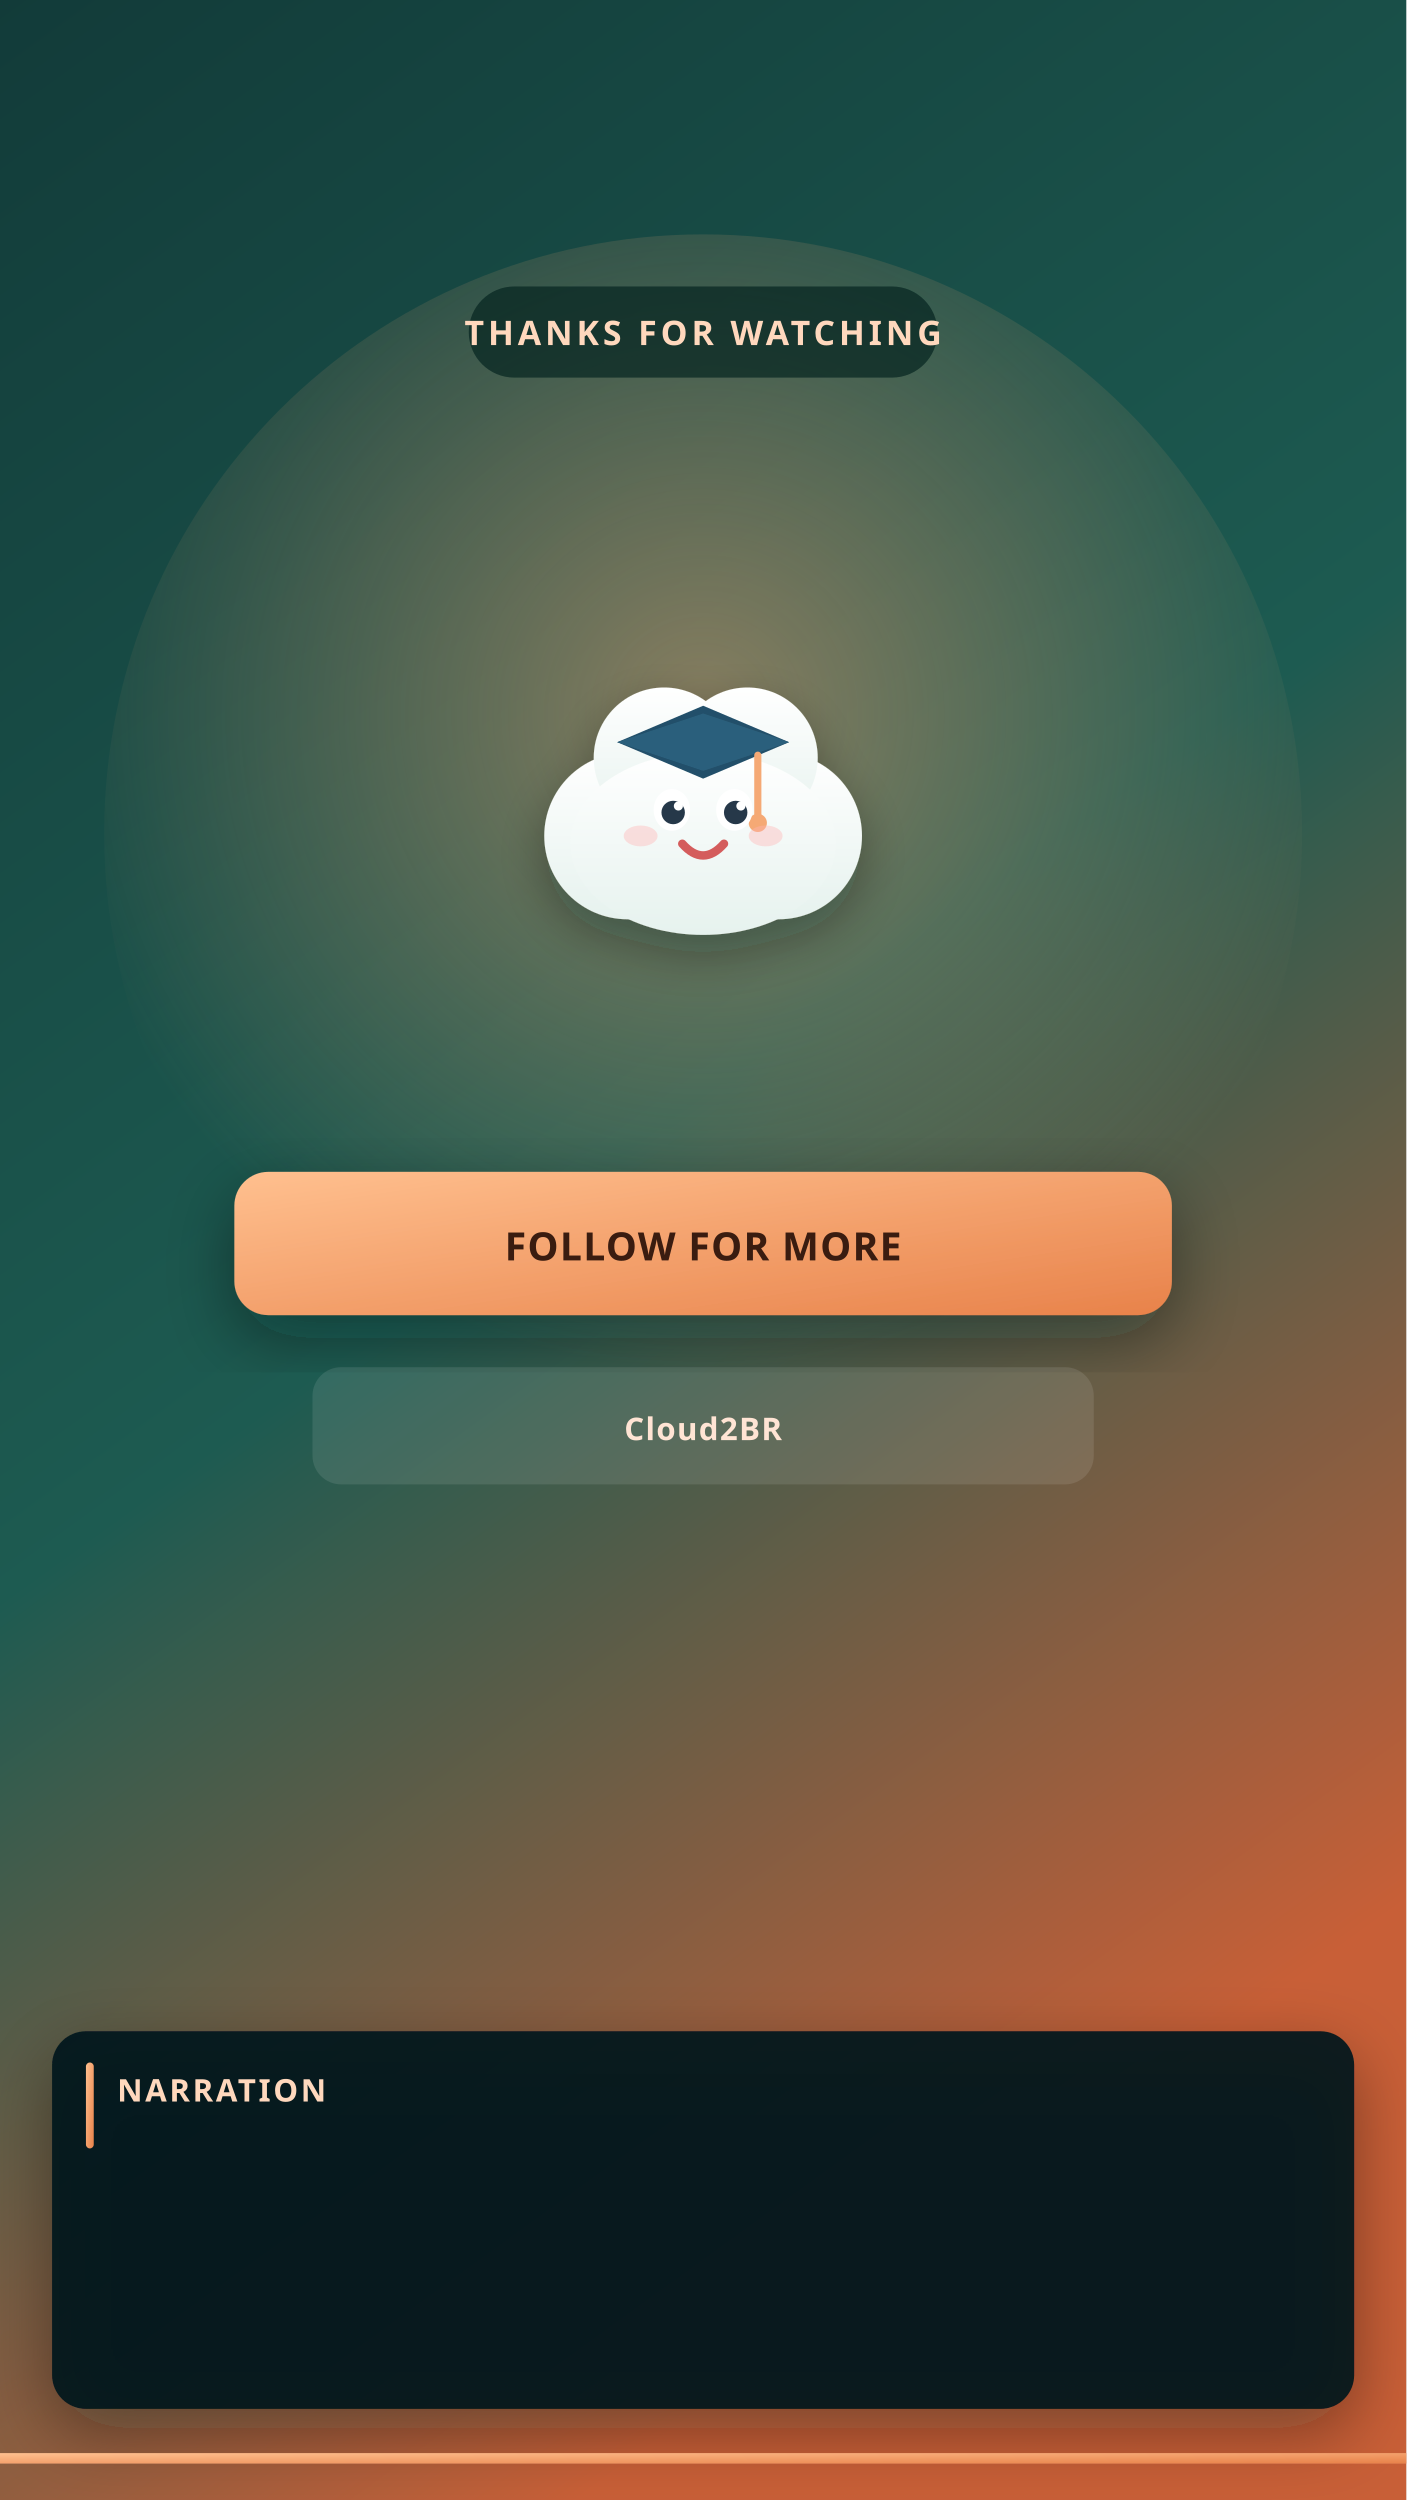
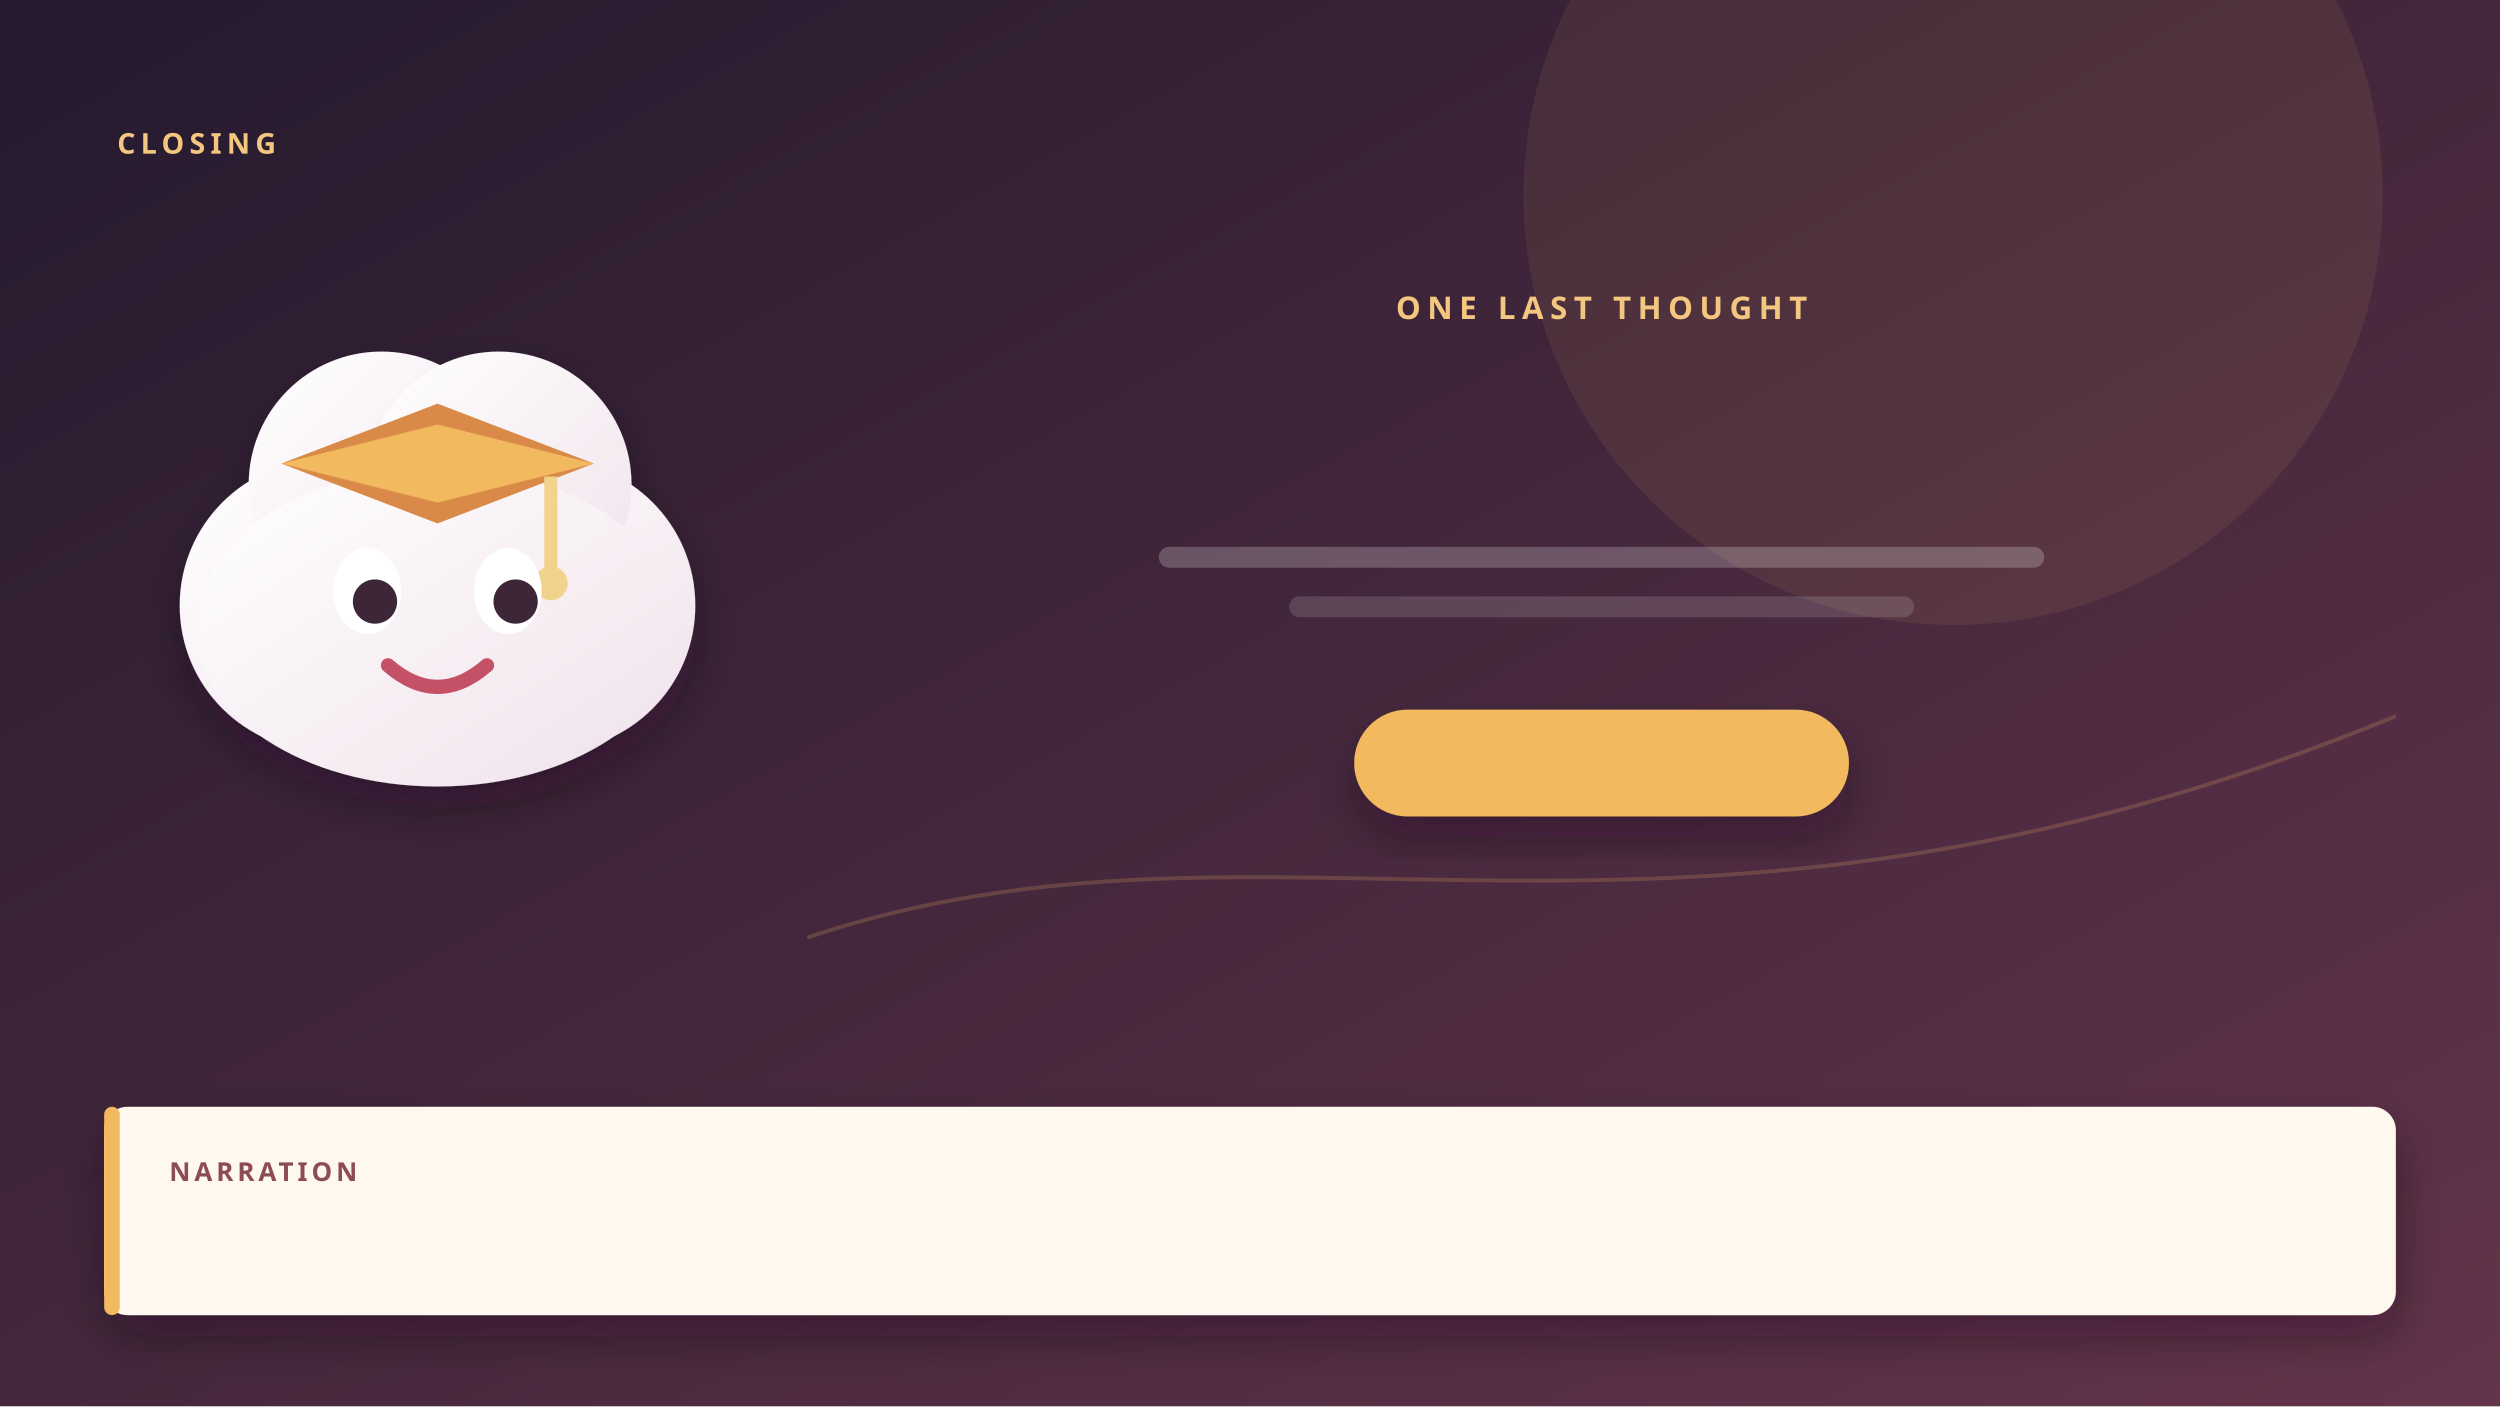
- <svg xmlns="http://www.w3.org/2000/svg" viewBox="0 0 1080 1920" width="1080" height="1920">
+ <svg xmlns="http://www.w3.org/2000/svg" viewBox="0 0 1920 1080" width="1920" height="1080">
  <defs>
-     <linearGradient id="bg" x1="0" y1="0" x2="0.4" y2="1">
-       <stop offset="0%" stop-color="#123b39" />
-       <stop offset="55%" stop-color="#1d5b51" />
-       <stop offset="100%" stop-color="#c85f37" />
+     <linearGradient id="outro-bg" x2="1" y2="1">
+       <stop stop-color="#251a2e" />
+       <stop offset="1" stop-color="#63344b" />
    </linearGradient>
-     <radialGradient id="glow" cx="0.5" cy="0.4" r="0.55">
-       <stop offset="0%" stop-color="#f5a975" stop-opacity="0.5" />
-       <stop offset="100%" stop-color="#f5a975" stop-opacity="0" />
-     </radialGradient>
-     <linearGradient id="accent" x1="0" y1="0" x2="1" y2="1">
-       <stop offset="0%" stop-color="#ffc08f" />
-       <stop offset="100%" stop-color="#e8824a" />
+     <linearGradient id="outro-cloud" y2="1">
+       <stop stop-color="#fff" />
+       <stop offset="1" stop-color="#f0e2eb" />
    </linearGradient>
-     <linearGradient id="cloudFill" x1="0" y1="0" x2="0" y2="1">
-       <stop offset="0%" stop-color="#ffffff" />
-       <stop offset="100%" stop-color="#e6f2ee" />
-     </linearGradient>
-     <filter id="soft" x="-40%" y="-40%" width="180%" height="180%">
-       <feDropShadow dx="0" dy="18" stdDeviation="26" flood-color="#04141d" flood-opacity="0.42" />
-     </filter>
-     <filter id="cloudShadow" x="-60%" y="-60%" width="220%" height="220%">
-       <feDropShadow dx="0" dy="14" stdDeviation="18" flood-color="#04141d" flood-opacity="0.34" />
+     <filter id="outro-shadow" x="-25%" y="-25%" width="150%" height="165%">
+       <feDropShadow dy="16" stdDeviation="18" flood-color="#130914" flood-opacity="0.38" />
    </filter>
  </defs>
-   <rect width="1080" height="1920" fill="url(#bg)" />
-   <circle cx="540" cy="640" r="460" fill="url(#glow)" />
-   <rect x="360" y="220" width="360" height="70" rx="35" fill="#04231f" opacity="0.7" />
-   <text x="540" y="265" fill="#ffd8bd" font-family="'Segoe UI', sans-serif" font-size="26" font-weight="800" letter-spacing="3" text-anchor="middle">THANKS FOR WATCHING</text>
-   <g transform="translate(540, 620)" filter="url(#cloudShadow)">
-     <g>
-       <circle cx="-58" cy="22" r="64" fill="url(#cloudFill)" />
-       <circle cx="58" cy="22" r="64" fill="url(#cloudFill)" />
-       <circle cx="-30" cy="-38" r="54" fill="url(#cloudFill)" />
-       <circle cx="34" cy="-38" r="54" fill="url(#cloudFill)" />
-       <ellipse cx="0" cy="28" rx="102" ry="70" fill="url(#cloudFill)" />
+   <rect width="1920" height="1080" fill="url(#outro-bg)" />
+   <circle cx="1500" cy="150" r="330" fill="#f3b95f" opacity="0.08" />
+   <path d="M620 720C980 600 1280 780 1840 550" fill="none" stroke="#efb660" stroke-width="3" opacity="0.2" />
+   <text x="90" y="118" fill="#f3c77f" font-family="Segoe UI, sans-serif" font-size="22" font-weight="800" letter-spacing="4">CLOSING</text>
+   <g filter="url(#outro-shadow)">
+     <circle cx="250" cy="465" r="112" fill="url(#outro-cloud)" />
+     <circle cx="422" cy="465" r="112" fill="url(#outro-cloud)" />
+     <circle cx="293" cy="372" r="102" fill="url(#outro-cloud)" />
+     <circle cx="383" cy="372" r="102" fill="url(#outro-cloud)" />
+     <ellipse cx="336" cy="482" rx="186" ry="122" fill="url(#outro-cloud)" />
+     <polygon points="216,356 336,310 456,356 336,402" fill="#d98a48" />
+     <polygon points="216,356 336,326 456,356 336,386" fill="#f3b95f" />
+     <path d="M423 366V438" stroke="#f2d38e" stroke-width="10" />
+     <circle cx="423" cy="448" r="13" fill="#f2d38e" />
+     <ellipse cx="282" cy="454" rx="26" ry="33" fill="#fff" />
+     <circle cx="288" cy="462" r="17" fill="#3d2737" />
+     <ellipse cx="390" cy="454" rx="26" ry="33" fill="#fff" />
+     <circle cx="396" cy="462" r="17" fill="#3d2737" />
+     <path d="M298 511Q336 544 374 511" fill="none" stroke="#c55166" stroke-width="11" stroke-linecap="round" />
+   </g>
+   <g text-anchor="middle">
+     <text x="1230" y="245" fill="#f3c77f" font-family="Segoe UI, sans-serif" font-size="24" font-weight="800" letter-spacing="5">ONE LAST THOUGHT</text>
+     <rect x="890" y="420" width="680" height="16" rx="8" fill="#fff" opacity="0.22" />
+     <rect x="990" y="458" width="480" height="16" rx="8" fill="#fff" opacity="0.14" />
+     <g filter="url(#outro-shadow)">
+       <rect x="1040" y="545" width="380" height="82" rx="41" fill="#f3b95f" />
    </g>
-     <polygon points="-66,-50 0,-78 66,-50 0,-22" fill="#22506a" />
-     <polygon points="-66,-50 0,-72 66,-50 0,-28" fill="#2c5f7c" />
-     <path d="M42,-40 L42,8" stroke="#f5a975" stroke-width="5.5" stroke-linecap="round" />
-     <circle cx="42" cy="12" r="7" fill="#f5a975" />
-     <ellipse cx="-24" cy="2" rx="14" ry="16" fill="#fff" />
-     <circle cx="-23" cy="4" r="9" fill="#25384a" />
-     <circle cx="-19" cy="-1" r="3.5" fill="#fff" />
-     <ellipse cx="24" cy="2" rx="14" ry="16" fill="#fff" />
-     <circle cx="25" cy="4" r="9" fill="#25384a" />
-     <circle cx="29" cy="-1" r="3.5" fill="#fff" />
-     <path d="M-16,28 Q0,46 16,28" fill="none" stroke="#d45b5b" stroke-width="6.5" stroke-linecap="round" />
-     <ellipse cx="-48" cy="22" rx="13" ry="8" fill="#ffb4b4" opacity="0.4" />
-     <ellipse cx="48" cy="22" rx="13" ry="8" fill="#ffb4b4" opacity="0.4" />
  </g>
-   <g filter="url(#soft)">
-     <rect x="180" y="900" width="720" height="110" rx="26" fill="url(#accent)" />
-   </g>
-   <text x="540" y="968" fill="#3a1c10" font-family="'Segoe UI', sans-serif" font-size="30" font-weight="800" letter-spacing="1" text-anchor="middle">FOLLOW FOR MORE</text>
-   <rect x="240" y="1050" width="600" height="90" rx="22" fill="#ffffff" opacity="0.10" />
-   <text x="540" y="1106" fill="#ffe4d4" font-family="'Segoe UI', sans-serif" font-size="24" font-weight="700" letter-spacing="1" text-anchor="middle">Cloud2BR</text>
-   <g filter="url(#soft)">
-     <rect x="40" y="1560" width="1000" height="290" rx="26" fill="#04141d" opacity="0.92" />
-   </g>
-   <rect x="66" y="1584" width="6" height="66" rx="3" fill="url(#accent)" />
-   <text x="90" y="1614" fill="#ffd8bd" font-family="'Segoe UI', sans-serif" font-size="24" font-weight="800" letter-spacing="2">NARRATION</text>
-   <rect x="0" y="1884" width="1080" height="8" fill="#ffffff" opacity="0.12" />
-   <rect x="0" y="1884" width="1080" height="8" fill="url(#accent)" />
+   <rect x="80" y="850" width="1760" height="160" rx="18" fill="#fff8ef" filter="url(#outro-shadow)" />
+   <rect x="80" y="850" width="12" height="160" rx="6" fill="#f3b95f" />
+   <text x="130" y="907" fill="#8c4c51" font-family="Segoe UI, sans-serif" font-size="20" font-weight="800" letter-spacing="3">NARRATION</text>
</svg>
